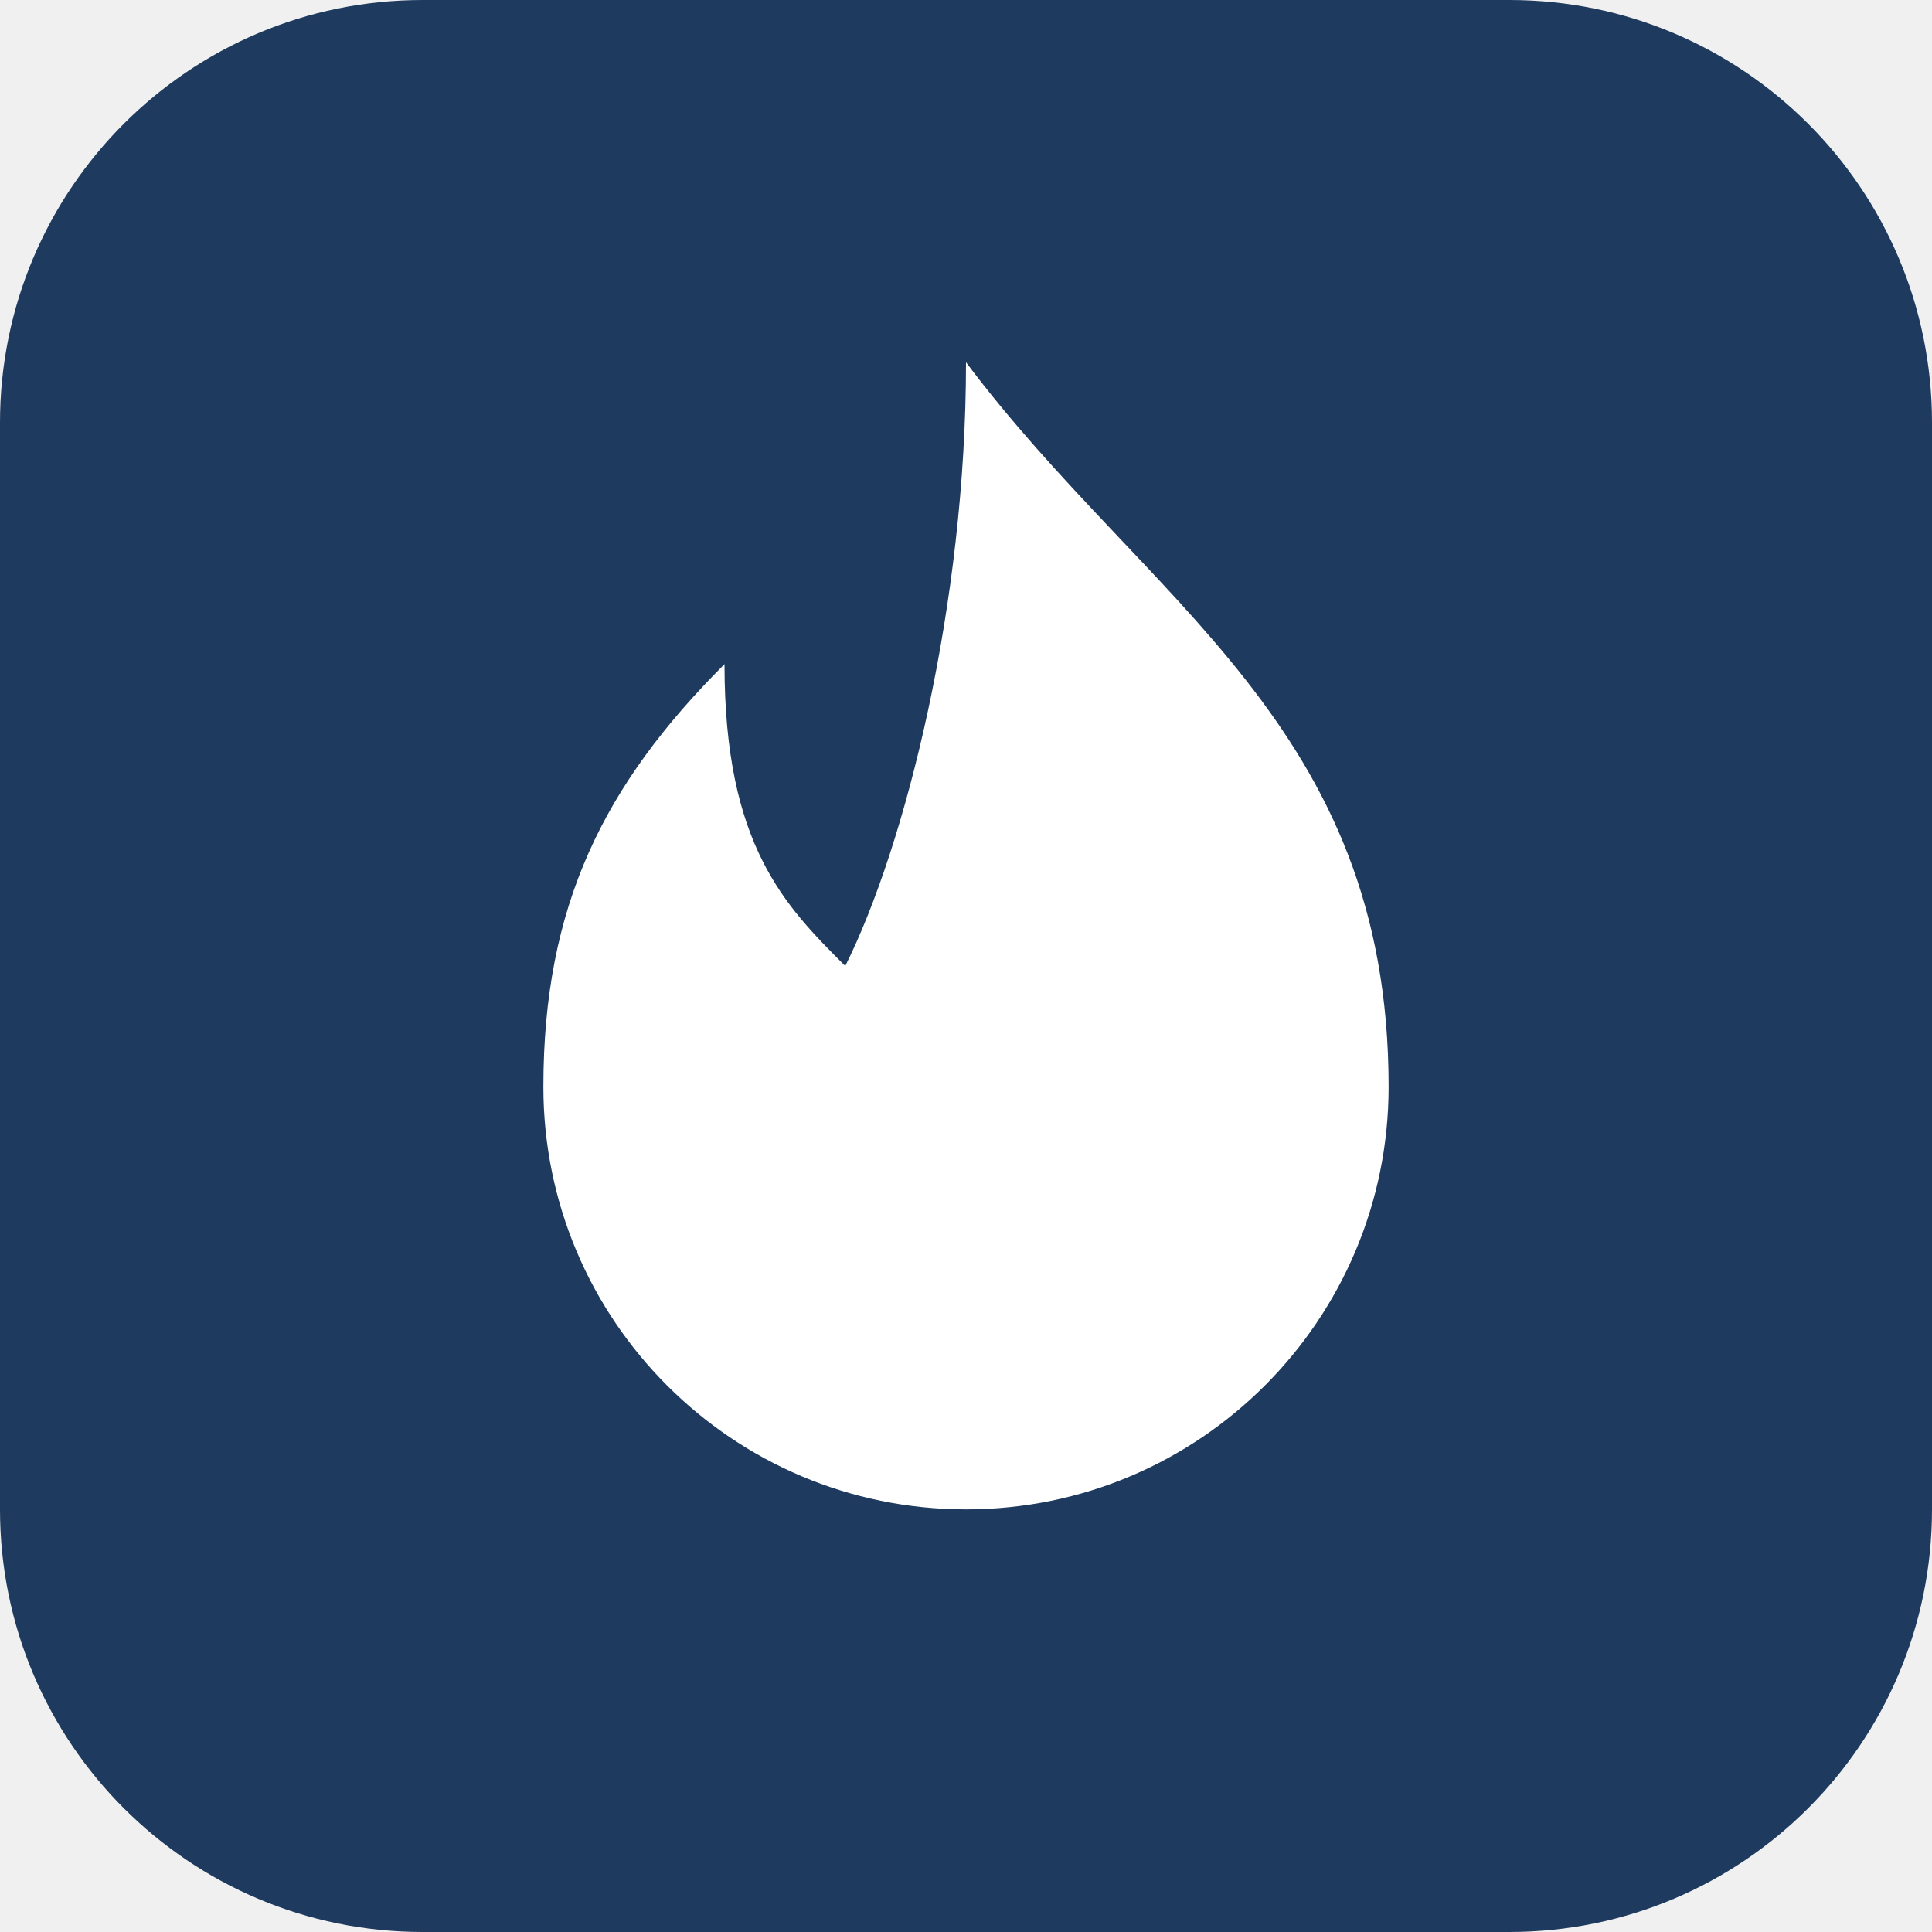
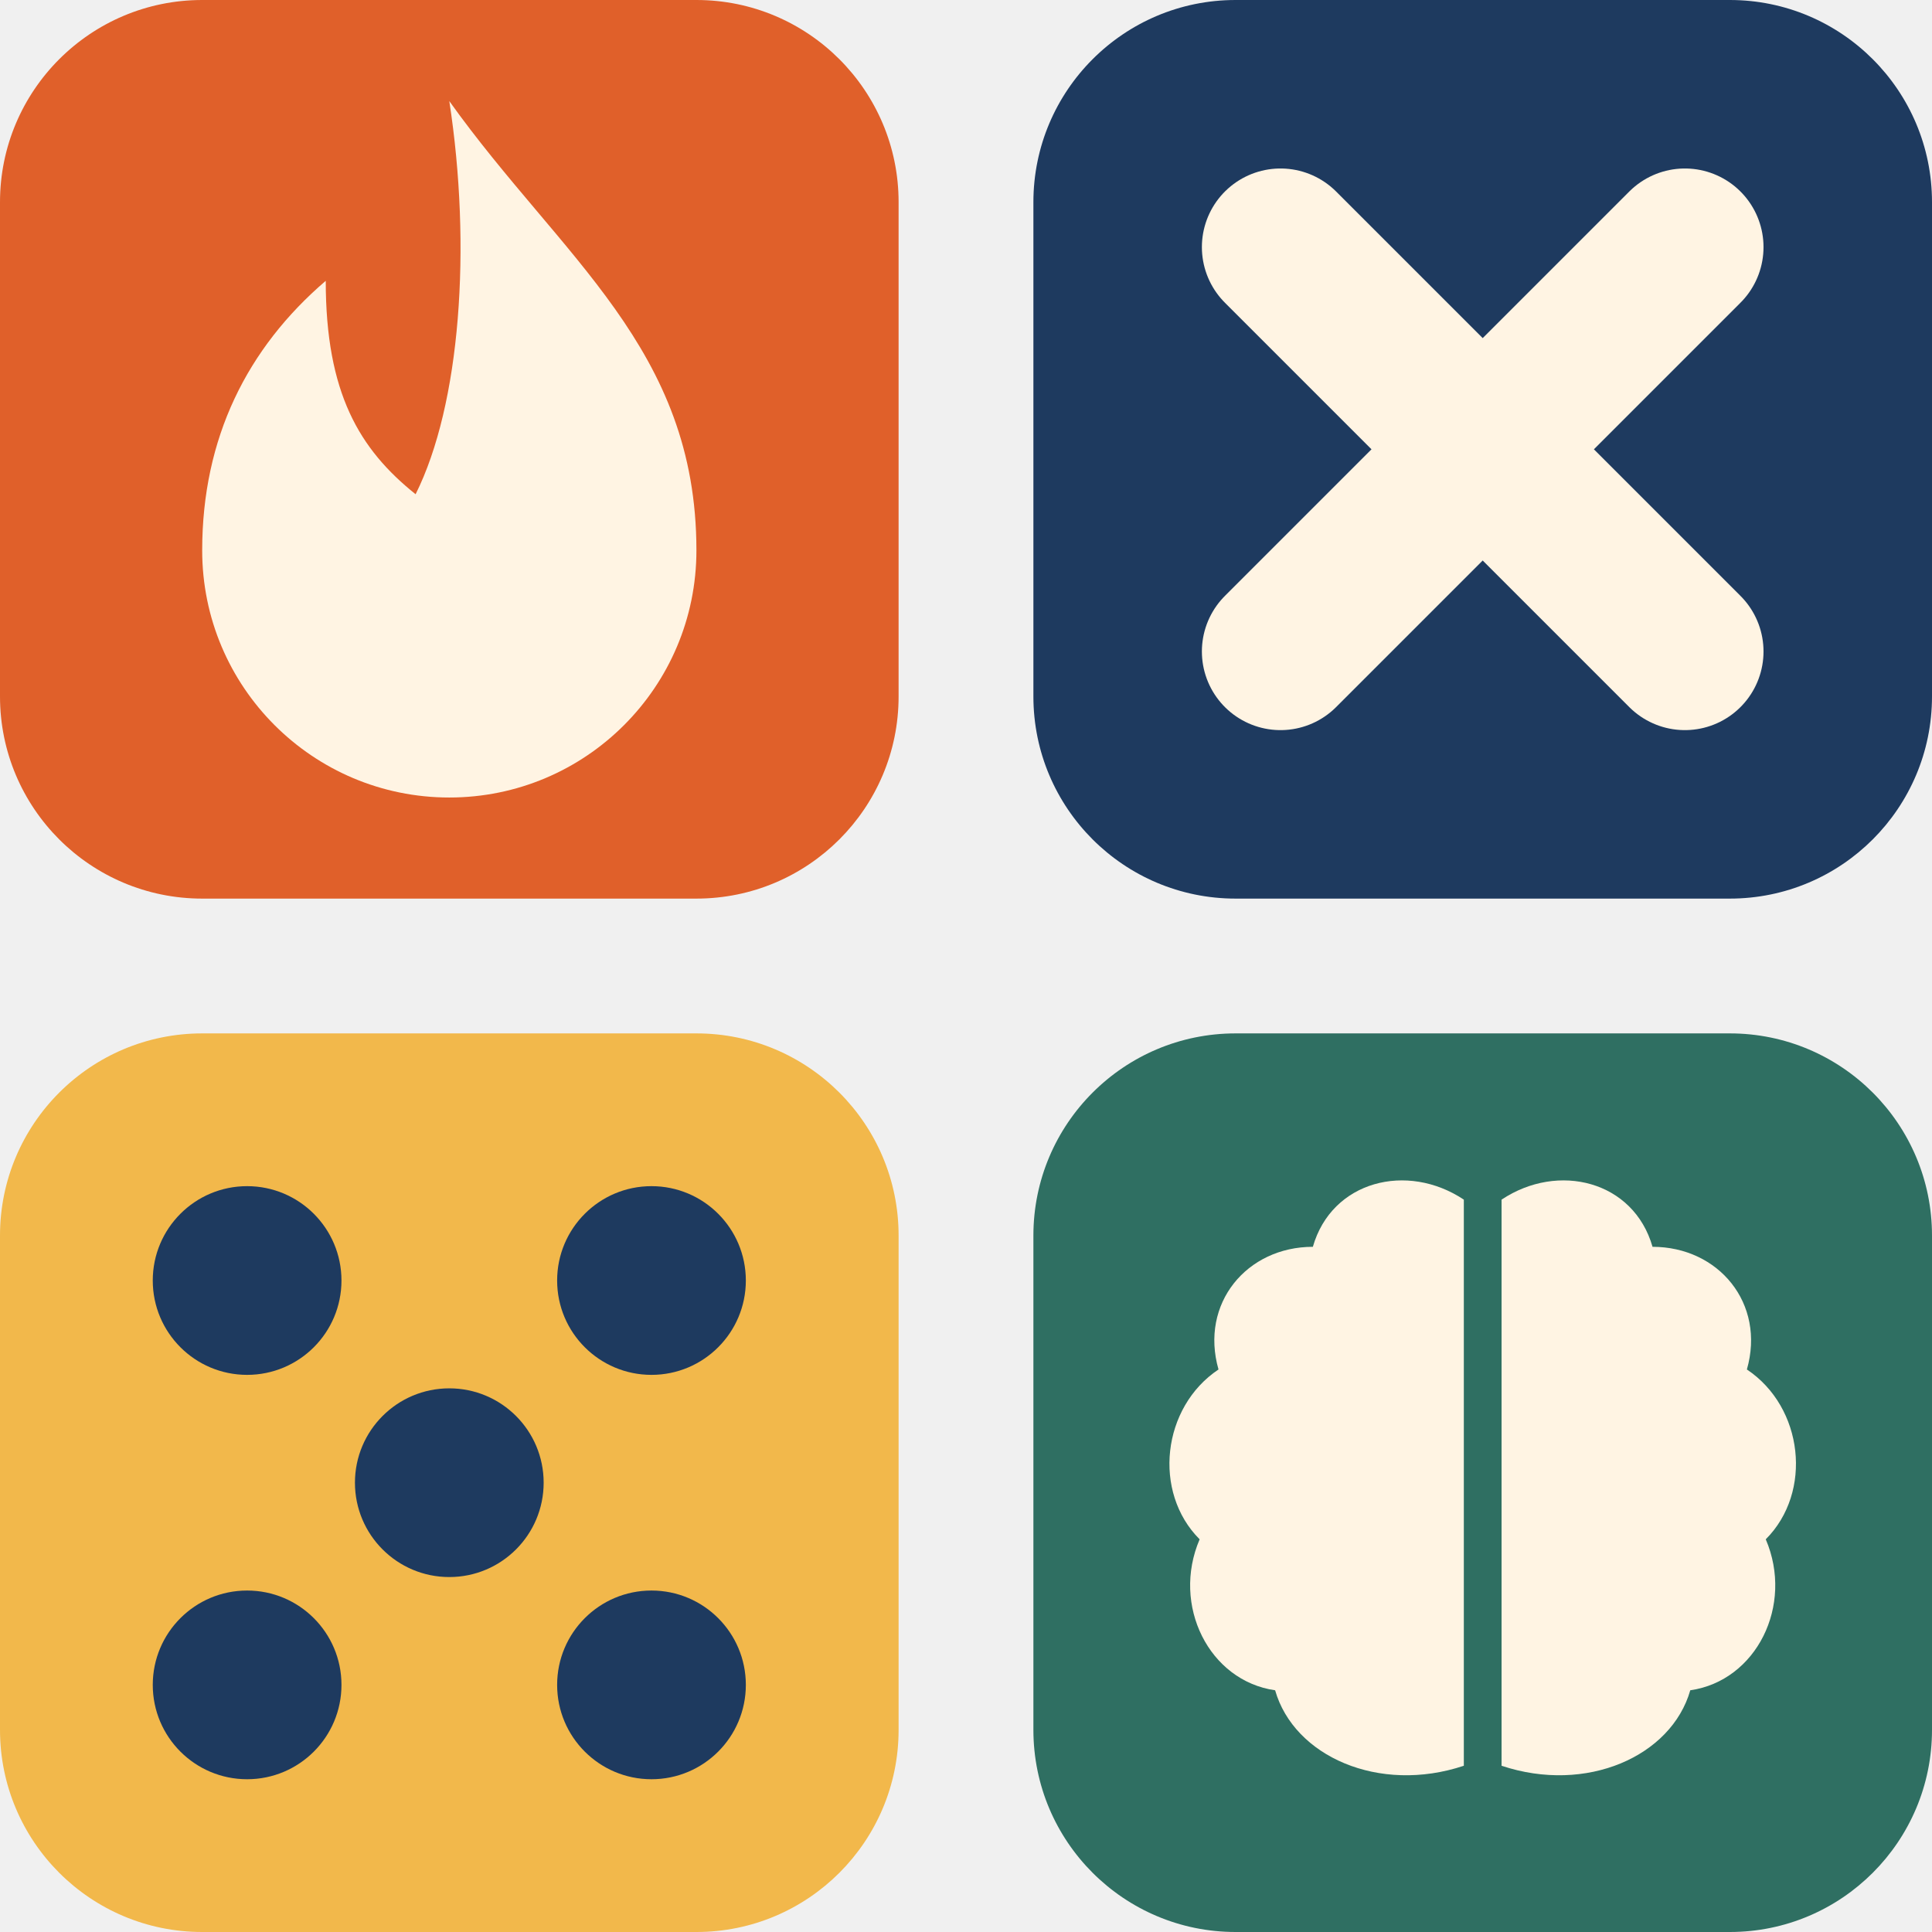
- <svg xmlns="http://www.w3.org/2000/svg" viewBox="0 0 32 32">
-   <rect width="32" height="32" rx="7" fill="#1e3a5f" />
-   <path d="M16 6c3 4 7 6 7 12a7 7 0 0 1-14 0c0-3 1-5 3-7 0 3 1 4 2 5 1-2 2-6 2-10z" fill="#ffffff" />
+ <svg xmlns="http://www.w3.org/2000/svg" viewBox="5 5 86 86">
+   <rect x="5" y="5" width="40" height="40" rx="9" fill="#E0602A" />
+   <path transform="translate(1 1.5) scale(0.5)" d="M48 16c10 14 22 22 22 40a22 22 0 0 1-44 0c0-10 4-18 11-24 0 10 3 15 8 19 4-8 5-22 3-35z" fill="#FFF4E3" />
+   <rect x="51" y="5" width="40" height="40" rx="9" fill="#1E3A5F" />
+   <path d="M62 16l18 18M80 16L62 34" stroke="#FFF4E3" stroke-width="7" stroke-linecap="round" />
+   <rect x="5" y="51" width="40" height="40" rx="9" fill="#F2B84B" />
+   <circle cx="16" cy="62" r="4.2" fill="#1E3A5F" />
+   <circle cx="34" cy="62" r="4.2" fill="#1E3A5F" />
+   <circle cx="25" cy="71" r="4.2" fill="#1E3A5F" />
+   <circle cx="16" cy="80" r="4.2" fill="#1E3A5F" />
+   <circle cx="34" cy="80" r="4.2" fill="#1E3A5F" />
+   <rect x="51" y="51" width="40" height="40" rx="9" fill="#2F6F62" />
+   <g transform="translate(50.84 50) scale(0.42)">
+     <path d="M46 20C40 16 32 18 30 25C23 25 18 31 20 38C14 42 13 51 18 56C15 63 19 71 26 72C28 79 37 83 46 80z" fill="#FFF4E3" />
+     <path transform="translate(96 0) scale(-1 1)" d="M46 20C40 16 32 18 30 25C23 25 18 31 20 38C14 42 13 51 18 56C15 63 19 71 26 72C28 79 37 83 46 80z" fill="#FFF4E3" />
+   </g>
</svg>
